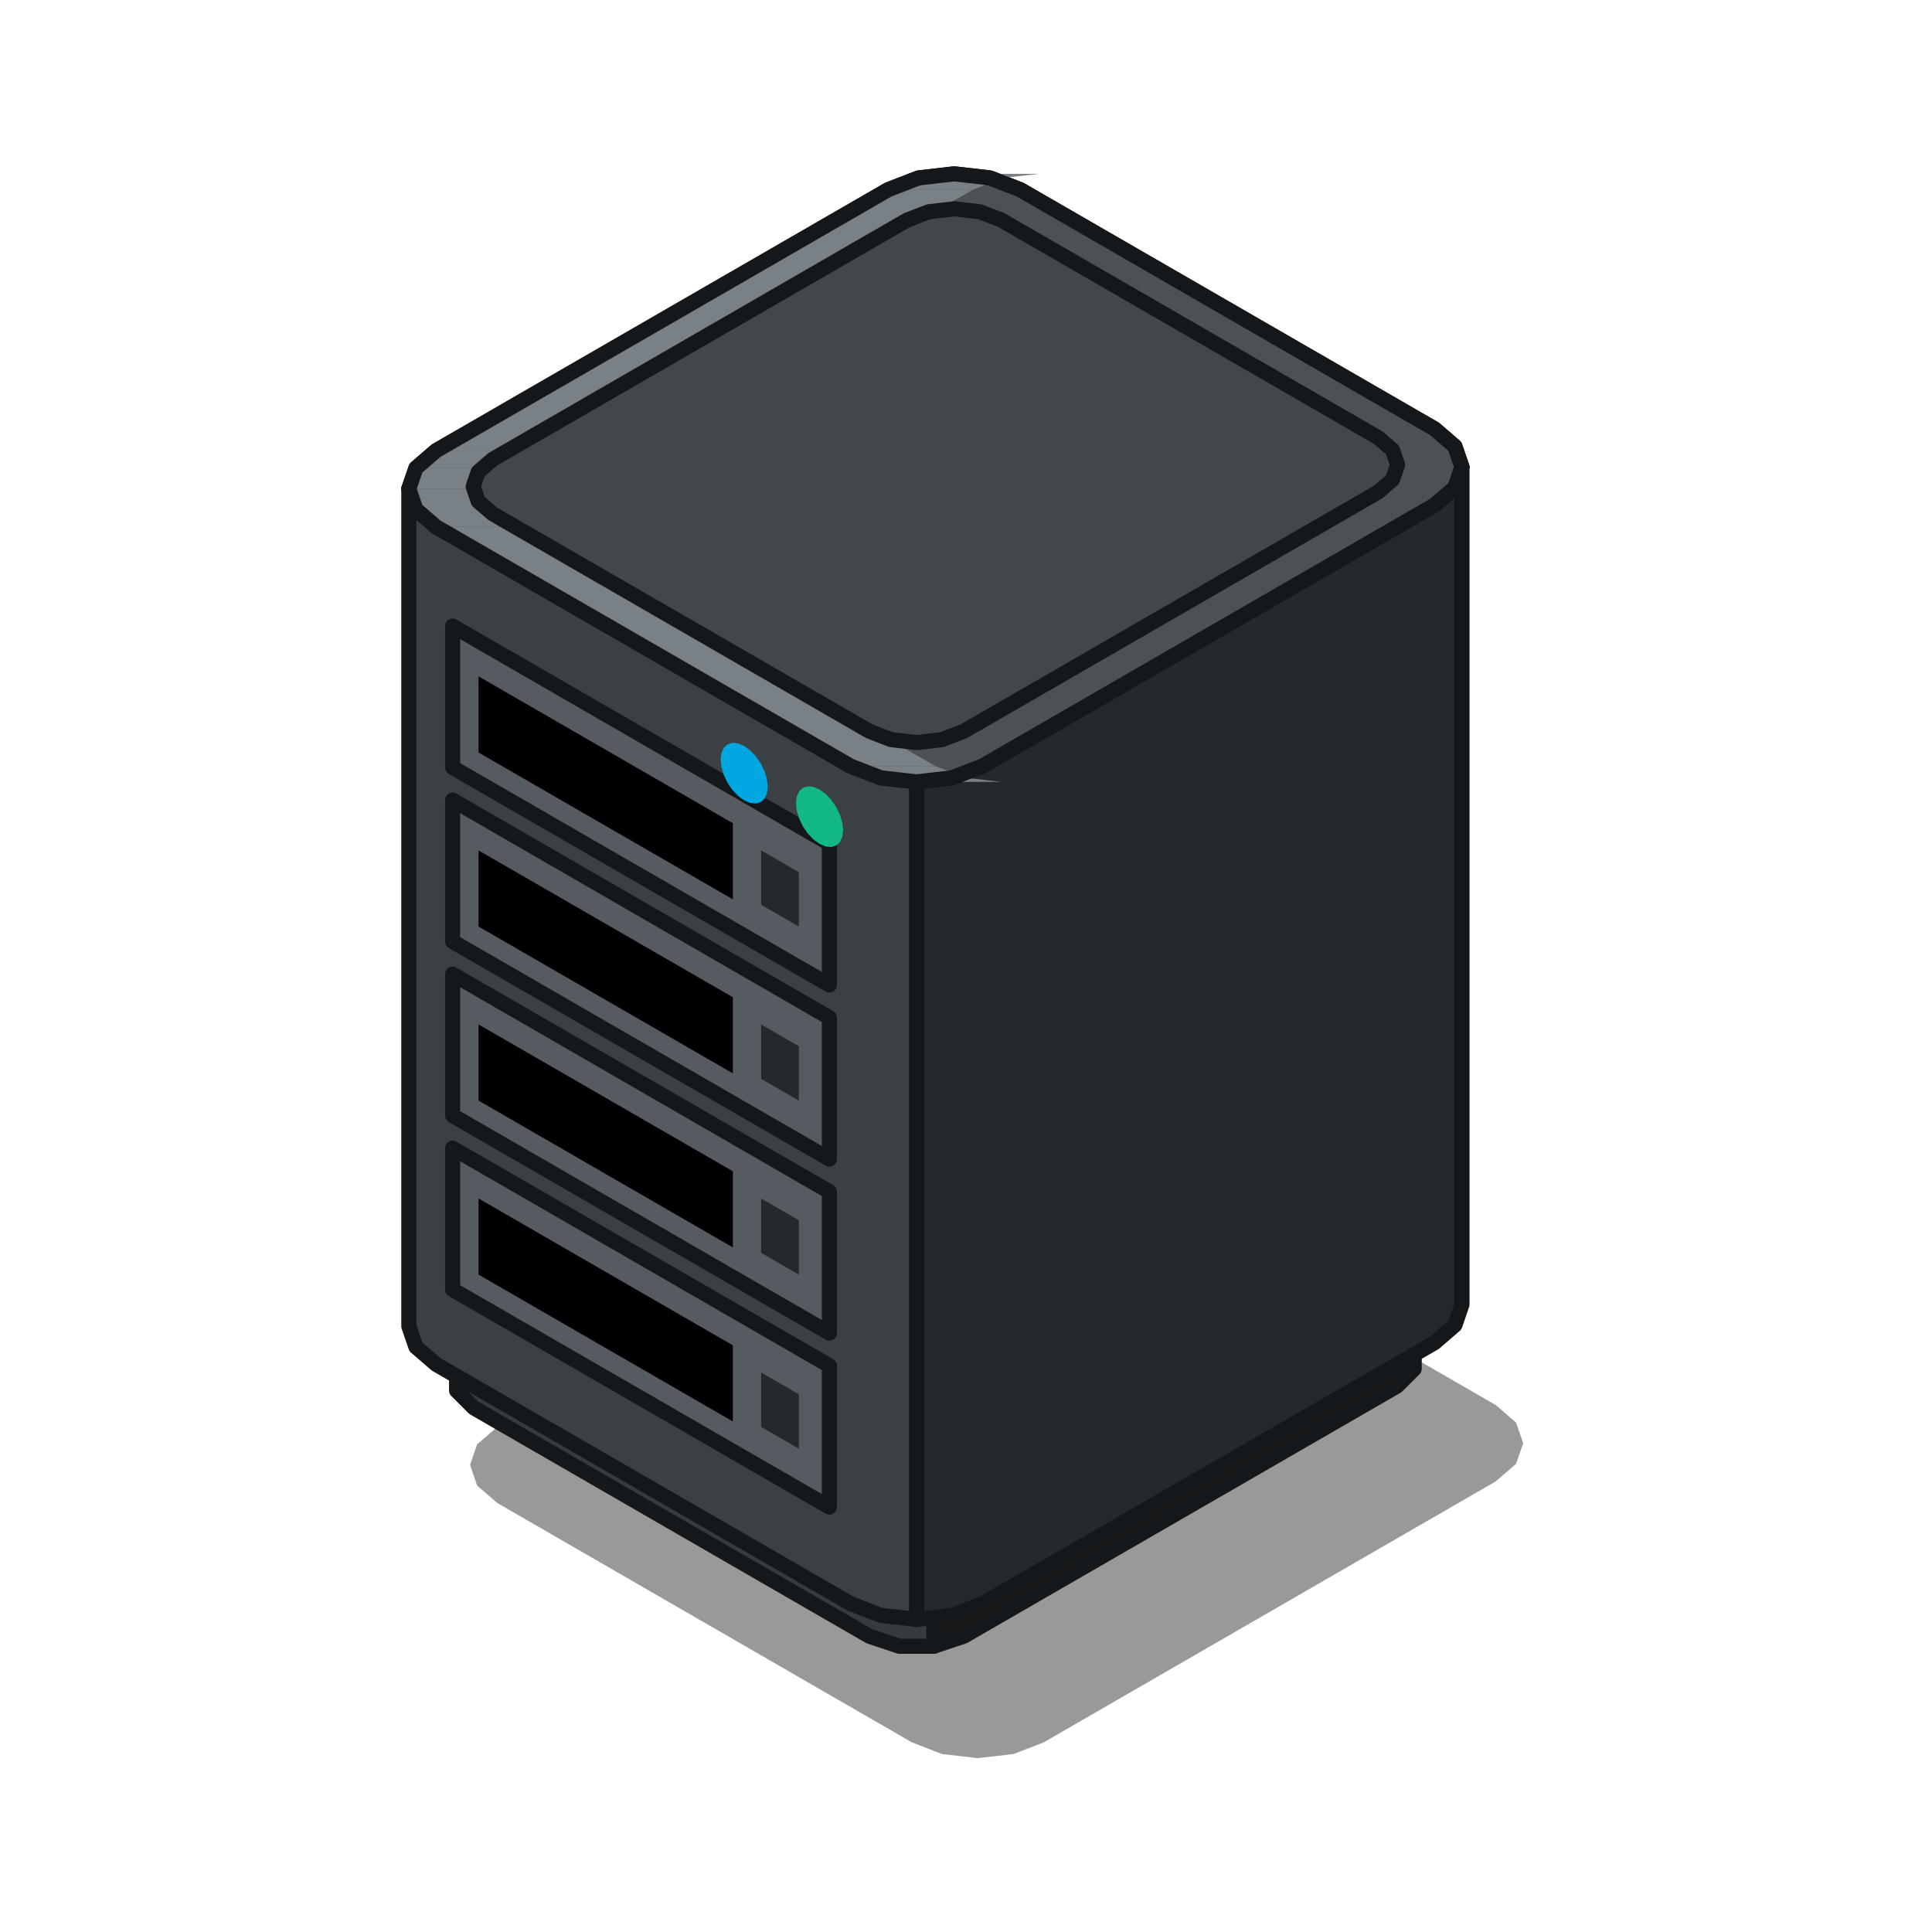
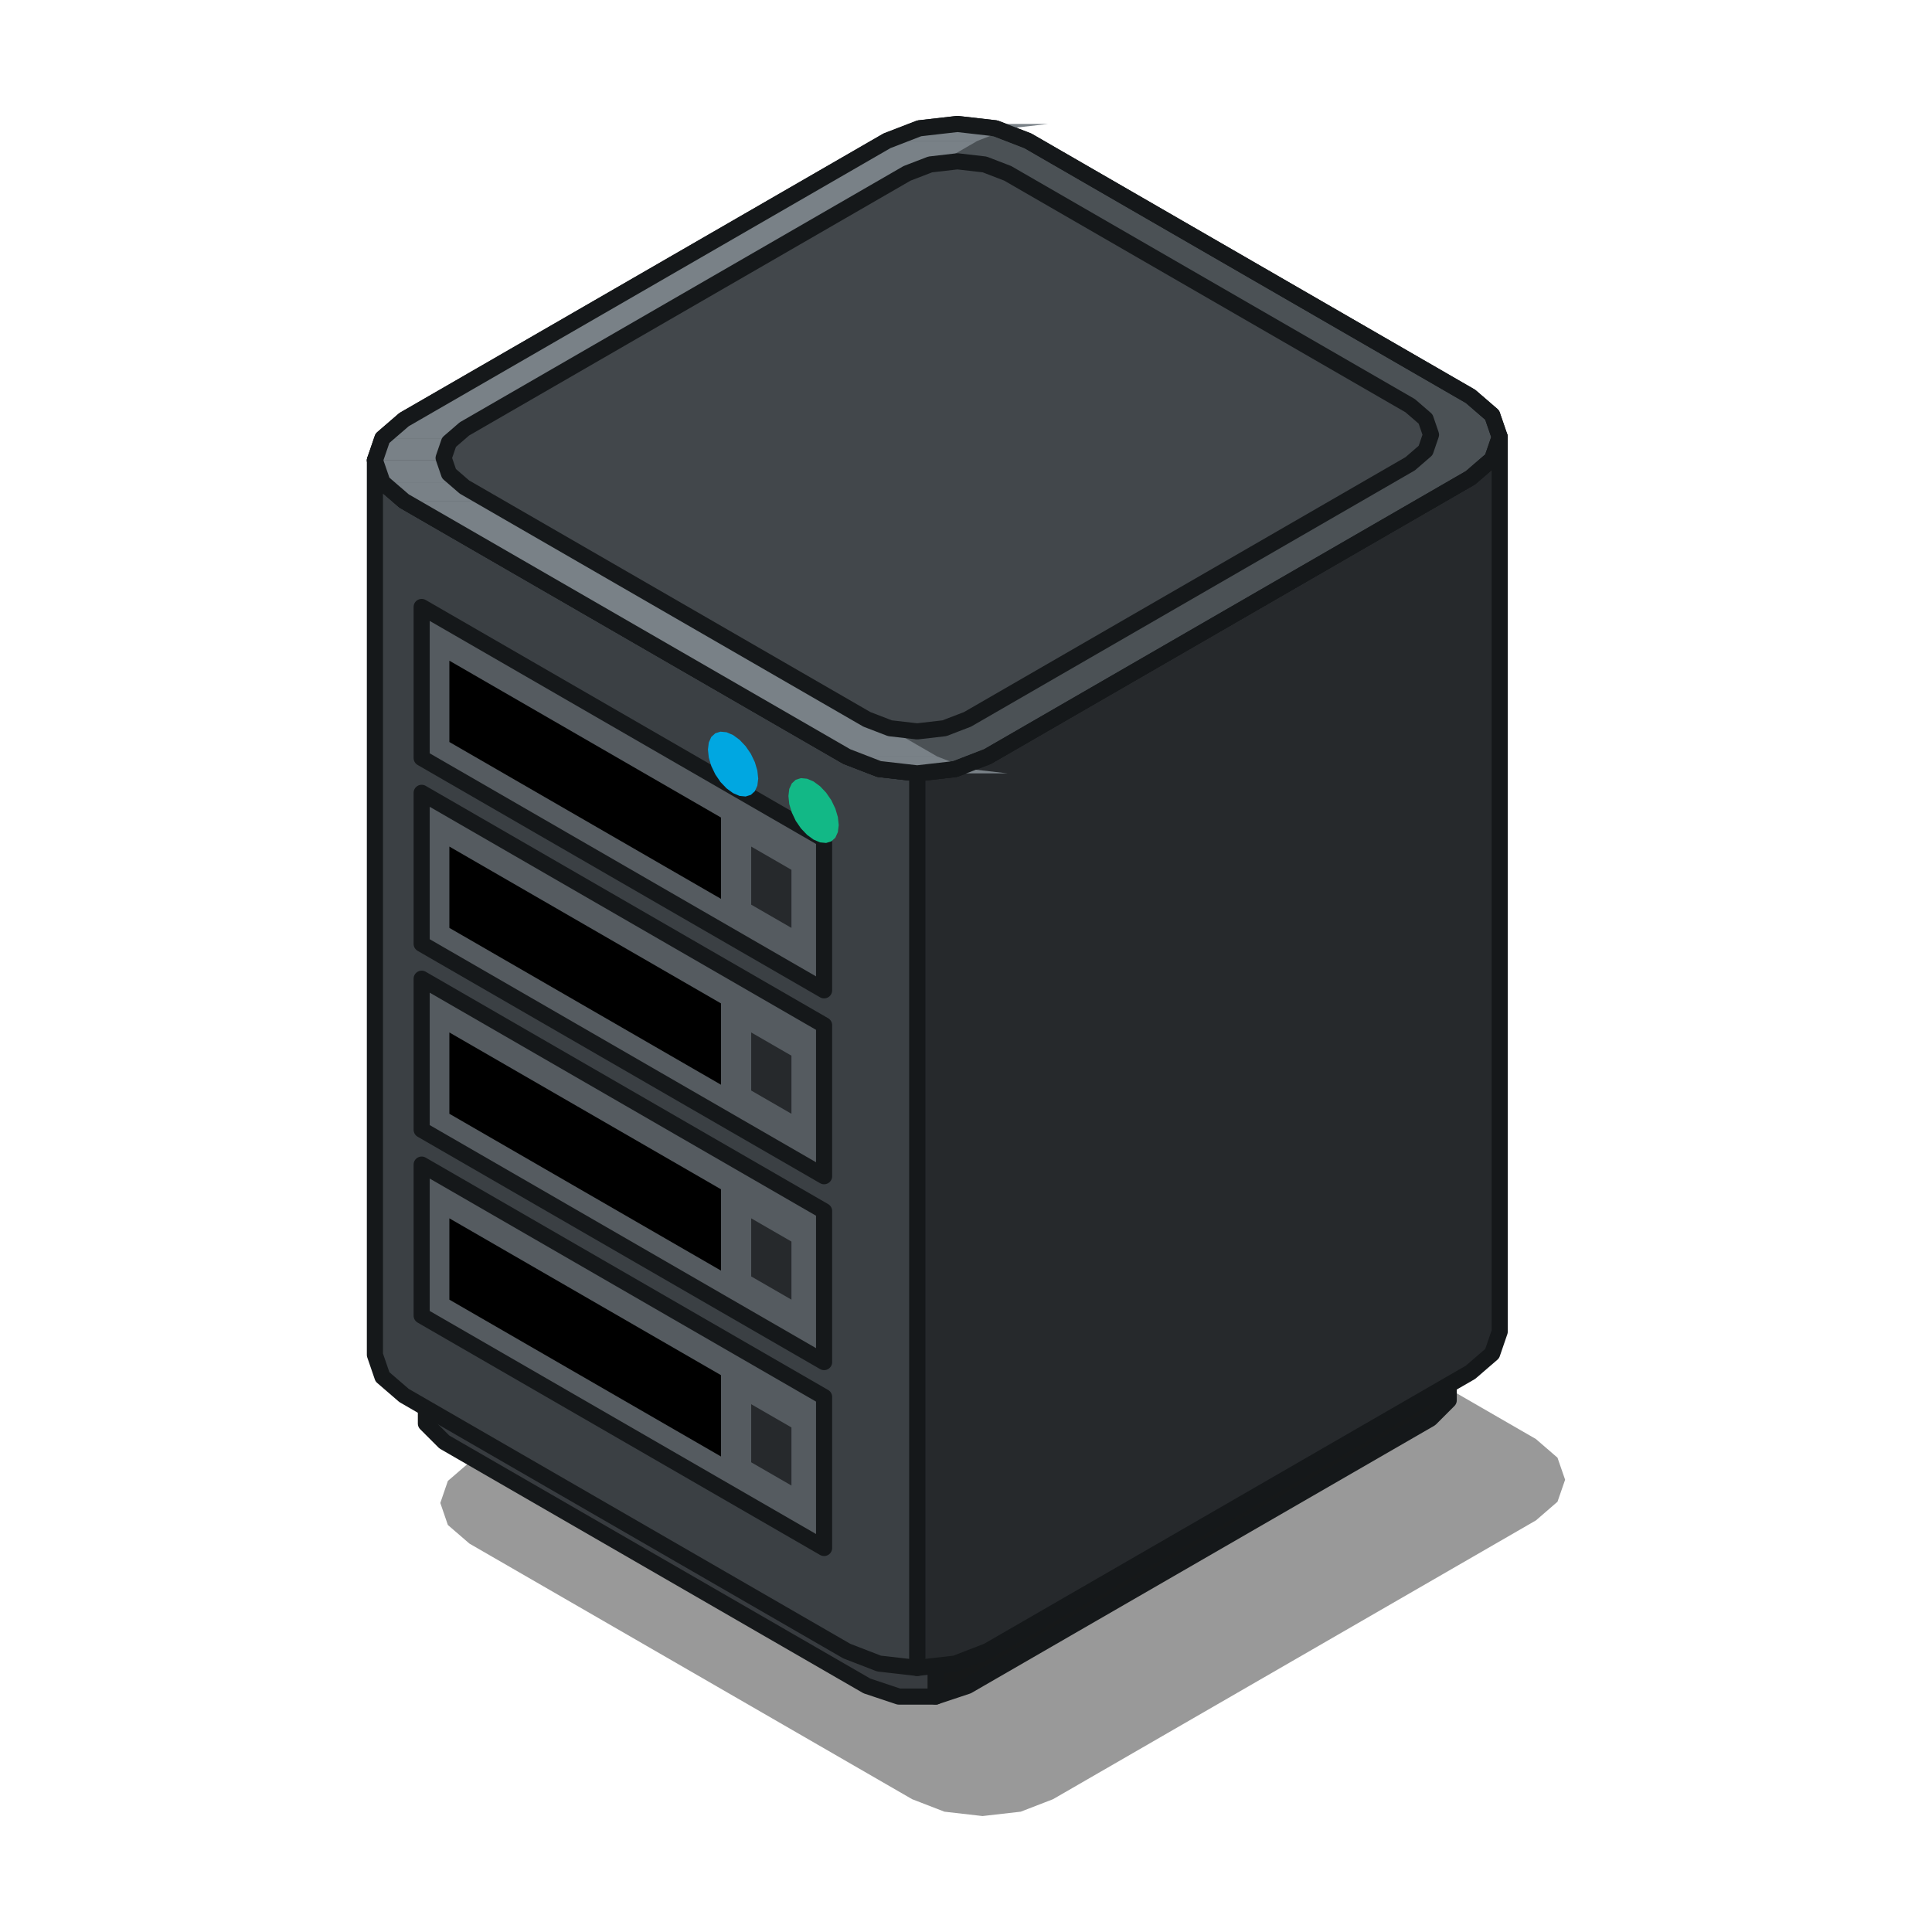
- <svg xmlns="http://www.w3.org/2000/svg" viewBox="0 0 512 512" width="512" height="512">
+ <svg xmlns="http://www.w3.org/2000/svg" viewBox="15.32 15.31 479.38 479.38" width="479.38" height="479.38">
  <g transform="translate(247.89,363.01) scale(1.4413)">
    <polygon points="19.92,68.50 14.36,70.65 7.79,71.40 1.23,70.65 -4.33,68.50 -80.54,24.50 -84.26,21.29 -85.56,17.50 -84.26,13.71 -80.54,10.50 2.60,-37.50 8.16,-39.65 14.72,-40.40 21.28,-39.65 26.85,-37.50 103.06,6.50 106.77,9.71 108.08,13.50 106.77,17.29 103.06,20.50" fill="#000000" opacity="0.4" />
    <polygon points="88.04,-10.17 84.87,-7.00 5.20,39.00 -0.29,40.83 -0.29,50.83 5.20,49.00 84.87,3.00 88.04,-0.17" fill="#161819" stroke="#15181A" stroke-width="2.775" stroke-linejoin="round" stroke-miterlimit="10" />
    <polygon points="-0.29,40.83 -6.63,40.83 -12.12,39.00 -84.87,-3.00 -88.04,-6.17 -88.04,3.83 -84.87,7.00 -12.12,49.00 -6.63,50.83 -0.29,50.83" fill="#373B3F" stroke="#15181A" stroke-width="2.775" stroke-linejoin="round" stroke-miterlimit="10" />
    <polygon points="5.20,39.00 -0.29,40.83 -6.63,40.83 -12.12,39.00 -84.87,-3.00 -88.04,-6.17 -88.04,-9.83 -84.87,-13.00 -5.20,-59.00 0.29,-60.83 6.63,-60.83 12.12,-59.00 84.87,-17.00 88.04,-13.83 88.04,-10.17 84.87,-7.00" fill="#373B3F" stroke="#15181A" stroke-width="2.775" stroke-linejoin="round" stroke-miterlimit="10" />
    <polygon points="96.82,-166.00 95.52,-162.21 91.80,-159.00 8.66,-111.00 3.10,-108.85 -3.46,-108.10 -3.46,45.90 3.10,45.15 8.66,43.00 91.80,-5.00 95.52,-8.21 96.82,-12.00" fill="#26292C" stroke="#15181A" stroke-width="2.775" stroke-linejoin="round" stroke-miterlimit="10" />
    <polygon points="-3.46,-108.10 -10.03,-108.85 -15.59,-111.00 -91.80,-155.00 -95.52,-158.21 -96.82,-162.00 -96.82,-8.00 -95.52,-4.21 -91.80,-1.00 -15.59,43.00 -10.03,45.15 -3.46,45.90" fill="#3B4044" stroke="#15181A" stroke-width="2.775" stroke-linejoin="round" stroke-miterlimit="10" />
    <polygon points="8.66,-111.00 3.10,-108.85 -3.46,-108.10 -10.03,-108.85 -15.59,-111.00 -91.80,-155.00 -95.52,-158.21 -96.82,-162.00 -95.52,-165.79 -91.80,-169.00 -8.66,-217.00 -3.10,-219.15 3.46,-219.90 10.03,-219.15 15.59,-217.00 91.80,-173.00 95.52,-169.79 96.82,-166.00 95.52,-162.21 91.80,-159.00" fill="#4B5155" stroke="#15181A" stroke-width="2.775" stroke-linejoin="round" stroke-miterlimit="10" />
    <polygon points="-3.46,-108.10 -10.03,-108.85 5.56,-108.85 12.12,-108.10" fill="#798187" />
    <polygon points="-10.03,-108.85 -15.59,-111.00 0.00,-111.00 5.56,-108.85" fill="#798187" />
    <polygon points="-15.59,-111.00 -91.80,-155.00 -76.21,-155.00 0.00,-111.00" fill="#798187" />
    <polygon points="-91.80,-155.00 -95.52,-158.21 -79.93,-158.21 -76.21,-155.00" fill="#798187" />
    <polygon points="-95.52,-158.21 -96.82,-162.00 -81.23,-162.00 -79.93,-158.21" fill="#798187" />
    <polygon points="-96.82,-162.00 -95.52,-165.79 -79.93,-165.79 -81.23,-162.00" fill="#798187" />
    <polygon points="-95.52,-165.79 -91.80,-169.00 -76.21,-169.00 -79.93,-165.79" fill="#798187" />
    <polygon points="-91.80,-169.00 -8.66,-217.00 6.93,-217.00 -76.21,-169.00" fill="#798187" />
    <polygon points="-8.66,-217.00 -3.10,-219.15 12.49,-219.15 6.93,-217.00" fill="#798187" />
    <polygon points="-3.10,-219.15 3.46,-219.90 19.05,-219.90 12.49,-219.15" fill="#798187" />
    <polygon points="8.66,-111.00 3.10,-108.85 -3.46,-108.10 -10.03,-108.85 -15.59,-111.00 -91.80,-155.00 -95.52,-158.21 -96.82,-162.00 -95.52,-165.79 -91.80,-169.00 -8.66,-217.00 -3.10,-219.15 3.46,-219.90 10.03,-219.15 15.59,-217.00 91.80,-173.00 95.52,-169.79 96.82,-166.00 95.52,-162.21 91.80,-159.00" fill="none" stroke="#15181A" stroke-width="2.775" stroke-linejoin="round" stroke-miterlimit="10" />
    <polygon points="5.20,-117.40 1.22,-115.87 -3.46,-115.33 -8.15,-115.87 -12.12,-117.40 -81.41,-157.40 -84.06,-159.69 -84.99,-162.40 -84.06,-165.11 -81.41,-167.40 -5.20,-211.40 -1.22,-212.93 3.46,-213.47 8.15,-212.93 12.12,-211.40 81.41,-171.40 84.06,-169.11 84.99,-166.40 84.06,-163.69 81.41,-161.40" fill="#42474B" stroke="#15181A" stroke-width="2.775" stroke-linejoin="round" stroke-miterlimit="10" />
    <polygon points="-88.77,-14.75 -19.49,25.25 -19.49,-0.75 -88.77,-40.75" fill="#555B60" stroke="#15181A" stroke-width="2.775" stroke-linejoin="round" stroke-miterlimit="10" />
    <polygon points="-84.00,-17.50 -37.24,9.50 -37.24,-4.50 -84.00,-31.50" fill="#000000" />
    <polygon points="-32.04,10.50 -25.11,14.50 -25.11,4.50 -32.04,0.50" fill="#26292C" />
    <polygon points="-88.77,-46.75 -19.49,-6.75 -19.49,-32.75 -88.77,-72.75" fill="#555B60" stroke="#15181A" stroke-width="2.775" stroke-linejoin="round" stroke-miterlimit="10" />
    <polygon points="-84.00,-49.50 -37.24,-22.50 -37.24,-36.50 -84.00,-63.50" fill="#000000" />
    <polygon points="-32.04,-21.50 -25.11,-17.50 -25.11,-27.50 -32.04,-31.50" fill="#26292C" />
    <polygon points="-88.77,-78.75 -19.49,-38.75 -19.49,-64.75 -88.77,-104.75" fill="#555B60" stroke="#15181A" stroke-width="2.775" stroke-linejoin="round" stroke-miterlimit="10" />
    <polygon points="-84.00,-81.50 -37.24,-54.50 -37.24,-68.50 -84.00,-95.50" fill="#000000" />
    <polygon points="-32.04,-53.50 -25.11,-49.50 -25.11,-59.50 -32.04,-63.50" fill="#26292C" />
    <polygon points="-88.77,-110.75 -19.49,-70.75 -19.49,-96.75 -88.77,-136.75" fill="#555B60" stroke="#15181A" stroke-width="2.775" stroke-linejoin="round" stroke-miterlimit="10" />
    <polygon points="-84.00,-113.50 -37.24,-86.50 -37.24,-100.50 -84.00,-127.50" fill="#000000" />
    <polygon points="-32.04,-85.50 -25.11,-81.50 -25.11,-91.50 -32.04,-95.50" fill="#26292C" />
    <polygon points="-16.97,-99.20 -17.12,-100.58 -17.55,-102.03 -18.24,-103.47 -19.14,-104.78 -20.18,-105.88 -21.30,-106.70 -22.42,-107.18 -23.47,-107.28 -24.37,-107.00 -25.05,-106.37 -25.49,-105.41 -25.63,-104.20 -25.49,-102.82 -25.05,-101.37 -24.37,-99.93 -23.47,-98.62 -22.42,-97.52 -21.30,-96.70 -20.18,-96.22 -19.14,-96.12 -18.24,-96.40 -17.55,-97.03 -17.12,-97.99" fill="#12B886" />
    <polygon points="-30.83,-107.20 -30.98,-108.58 -31.41,-110.03 -32.10,-111.47 -33.00,-112.78 -34.04,-113.88 -35.16,-114.70 -36.28,-115.18 -37.33,-115.28 -38.22,-115.00 -38.91,-114.37 -39.34,-113.41 -39.49,-112.20 -39.34,-110.82 -38.91,-109.37 -38.22,-107.93 -37.33,-106.62 -36.28,-105.52 -35.16,-104.70 -34.04,-104.22 -33.00,-104.12 -32.10,-104.40 -31.41,-105.03 -30.98,-105.99" fill="#00A7E1" />
  </g>
</svg>
